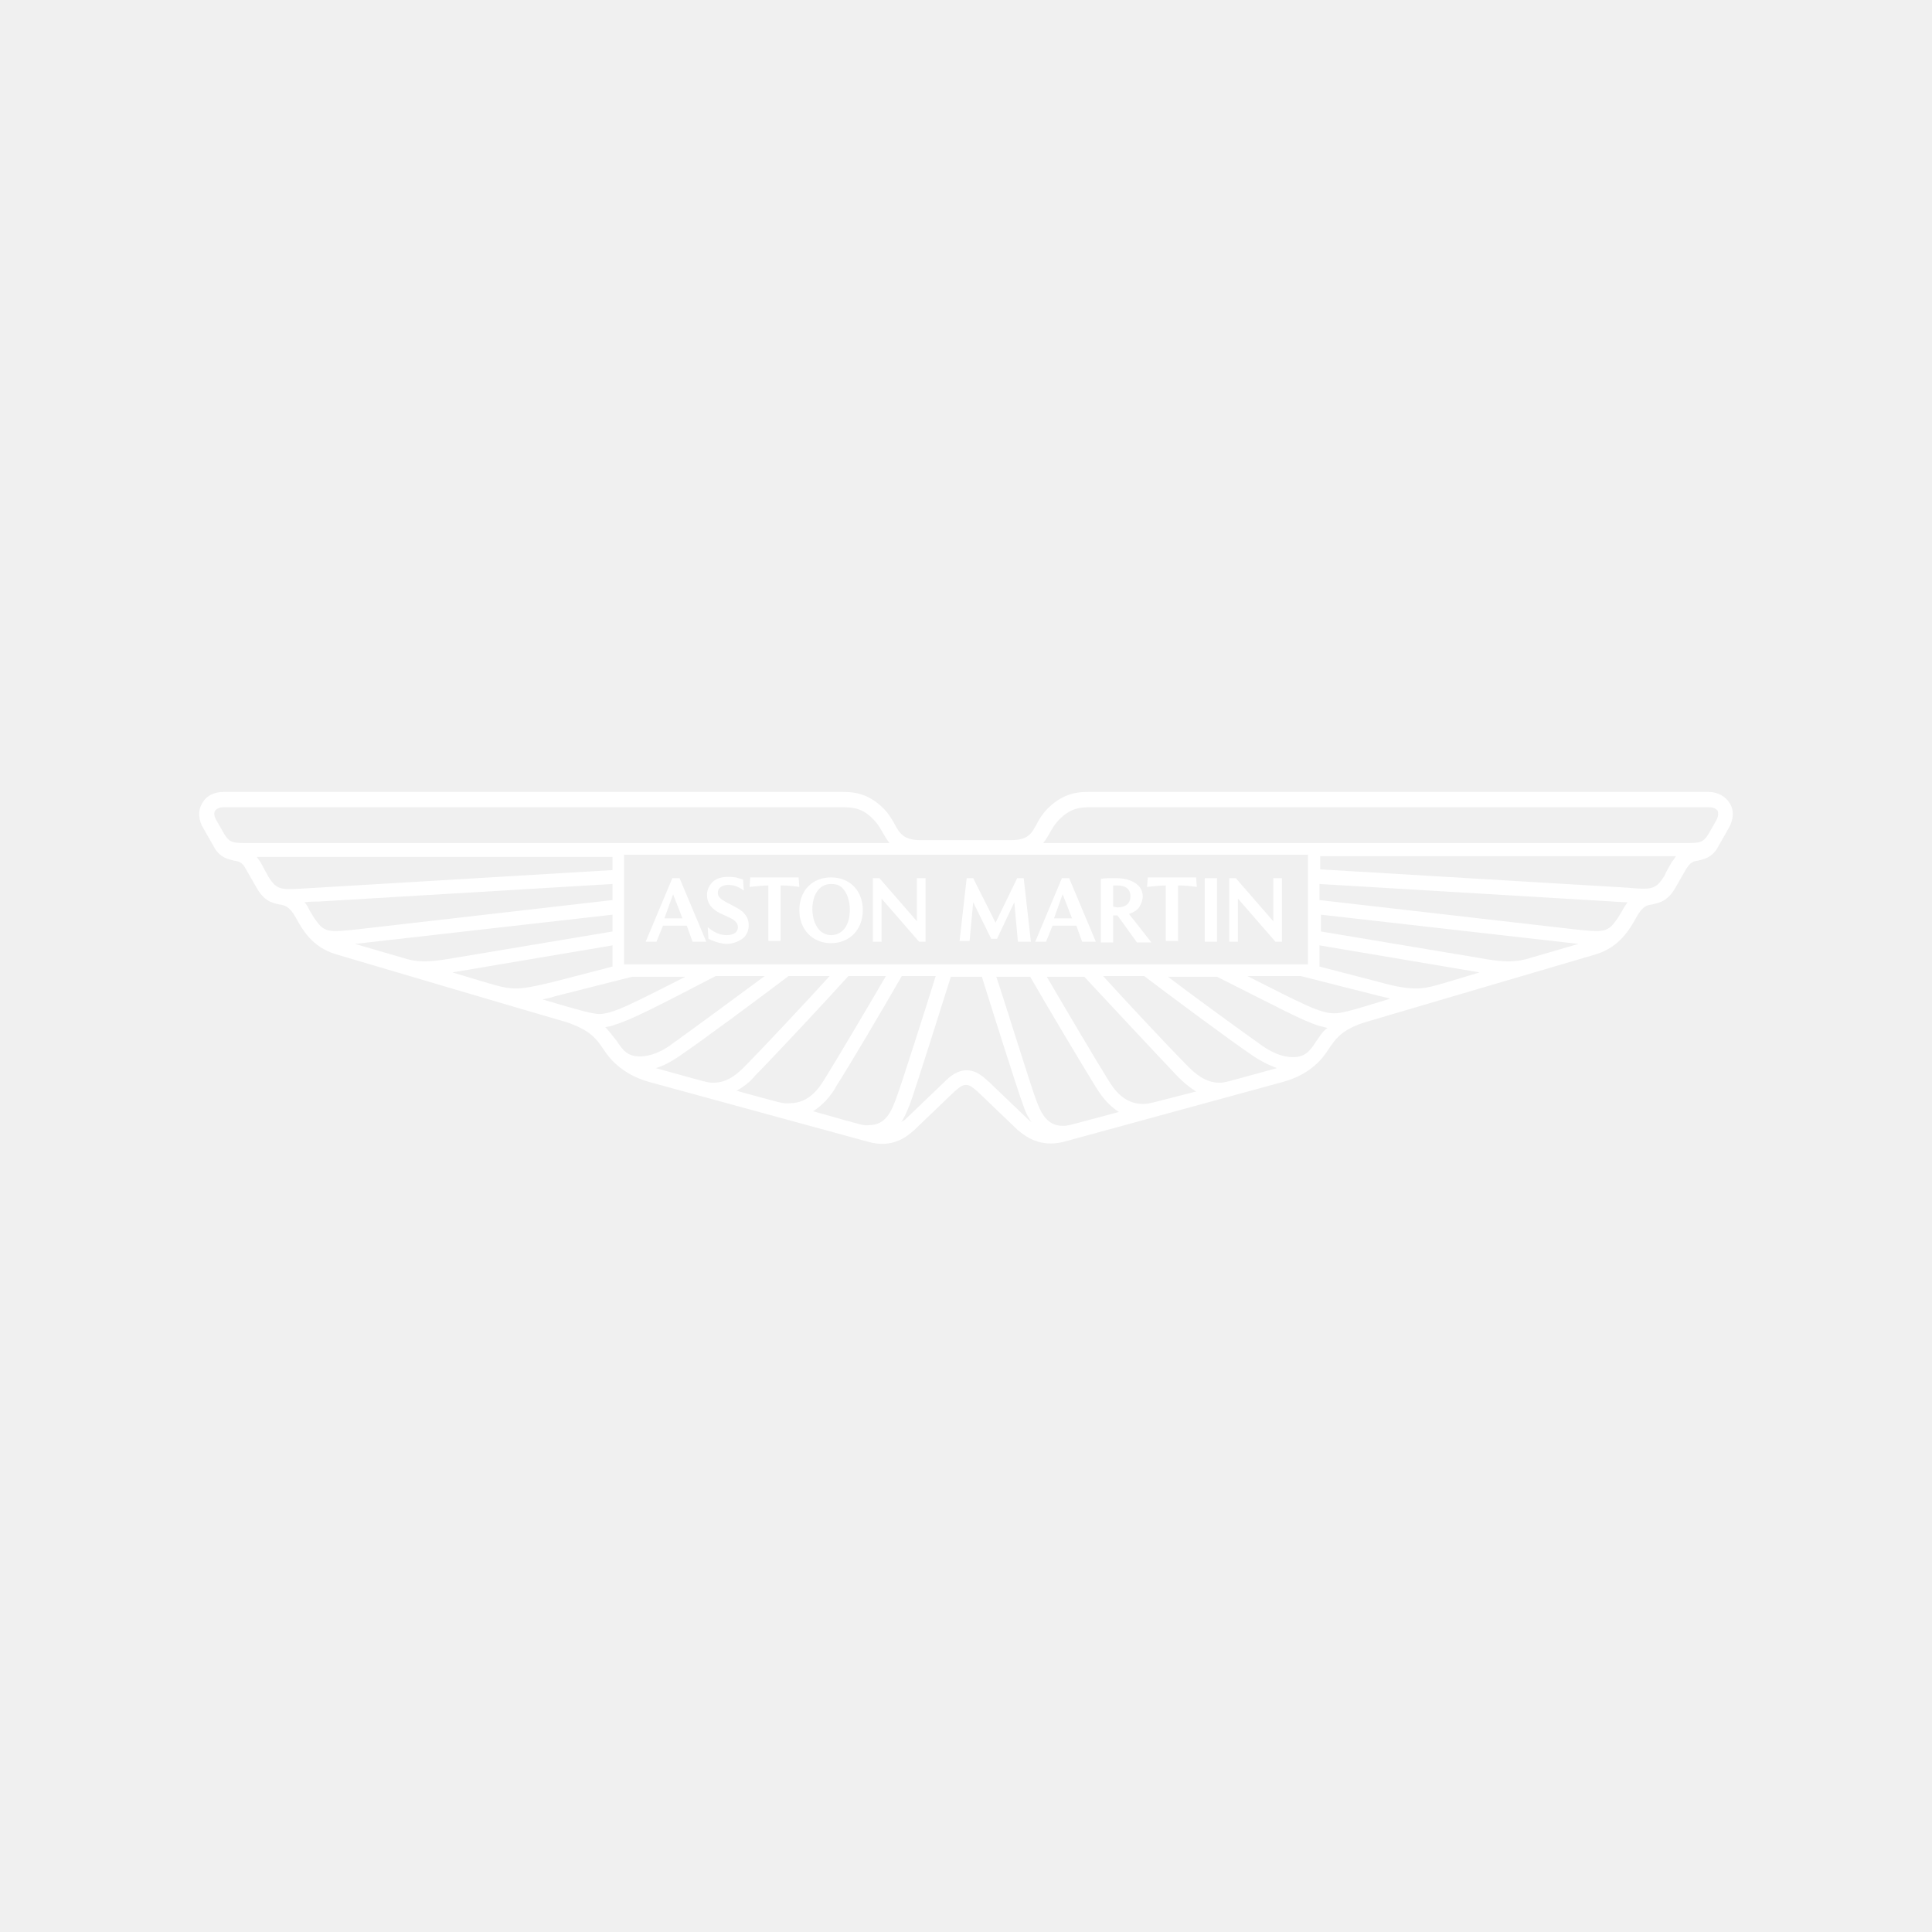
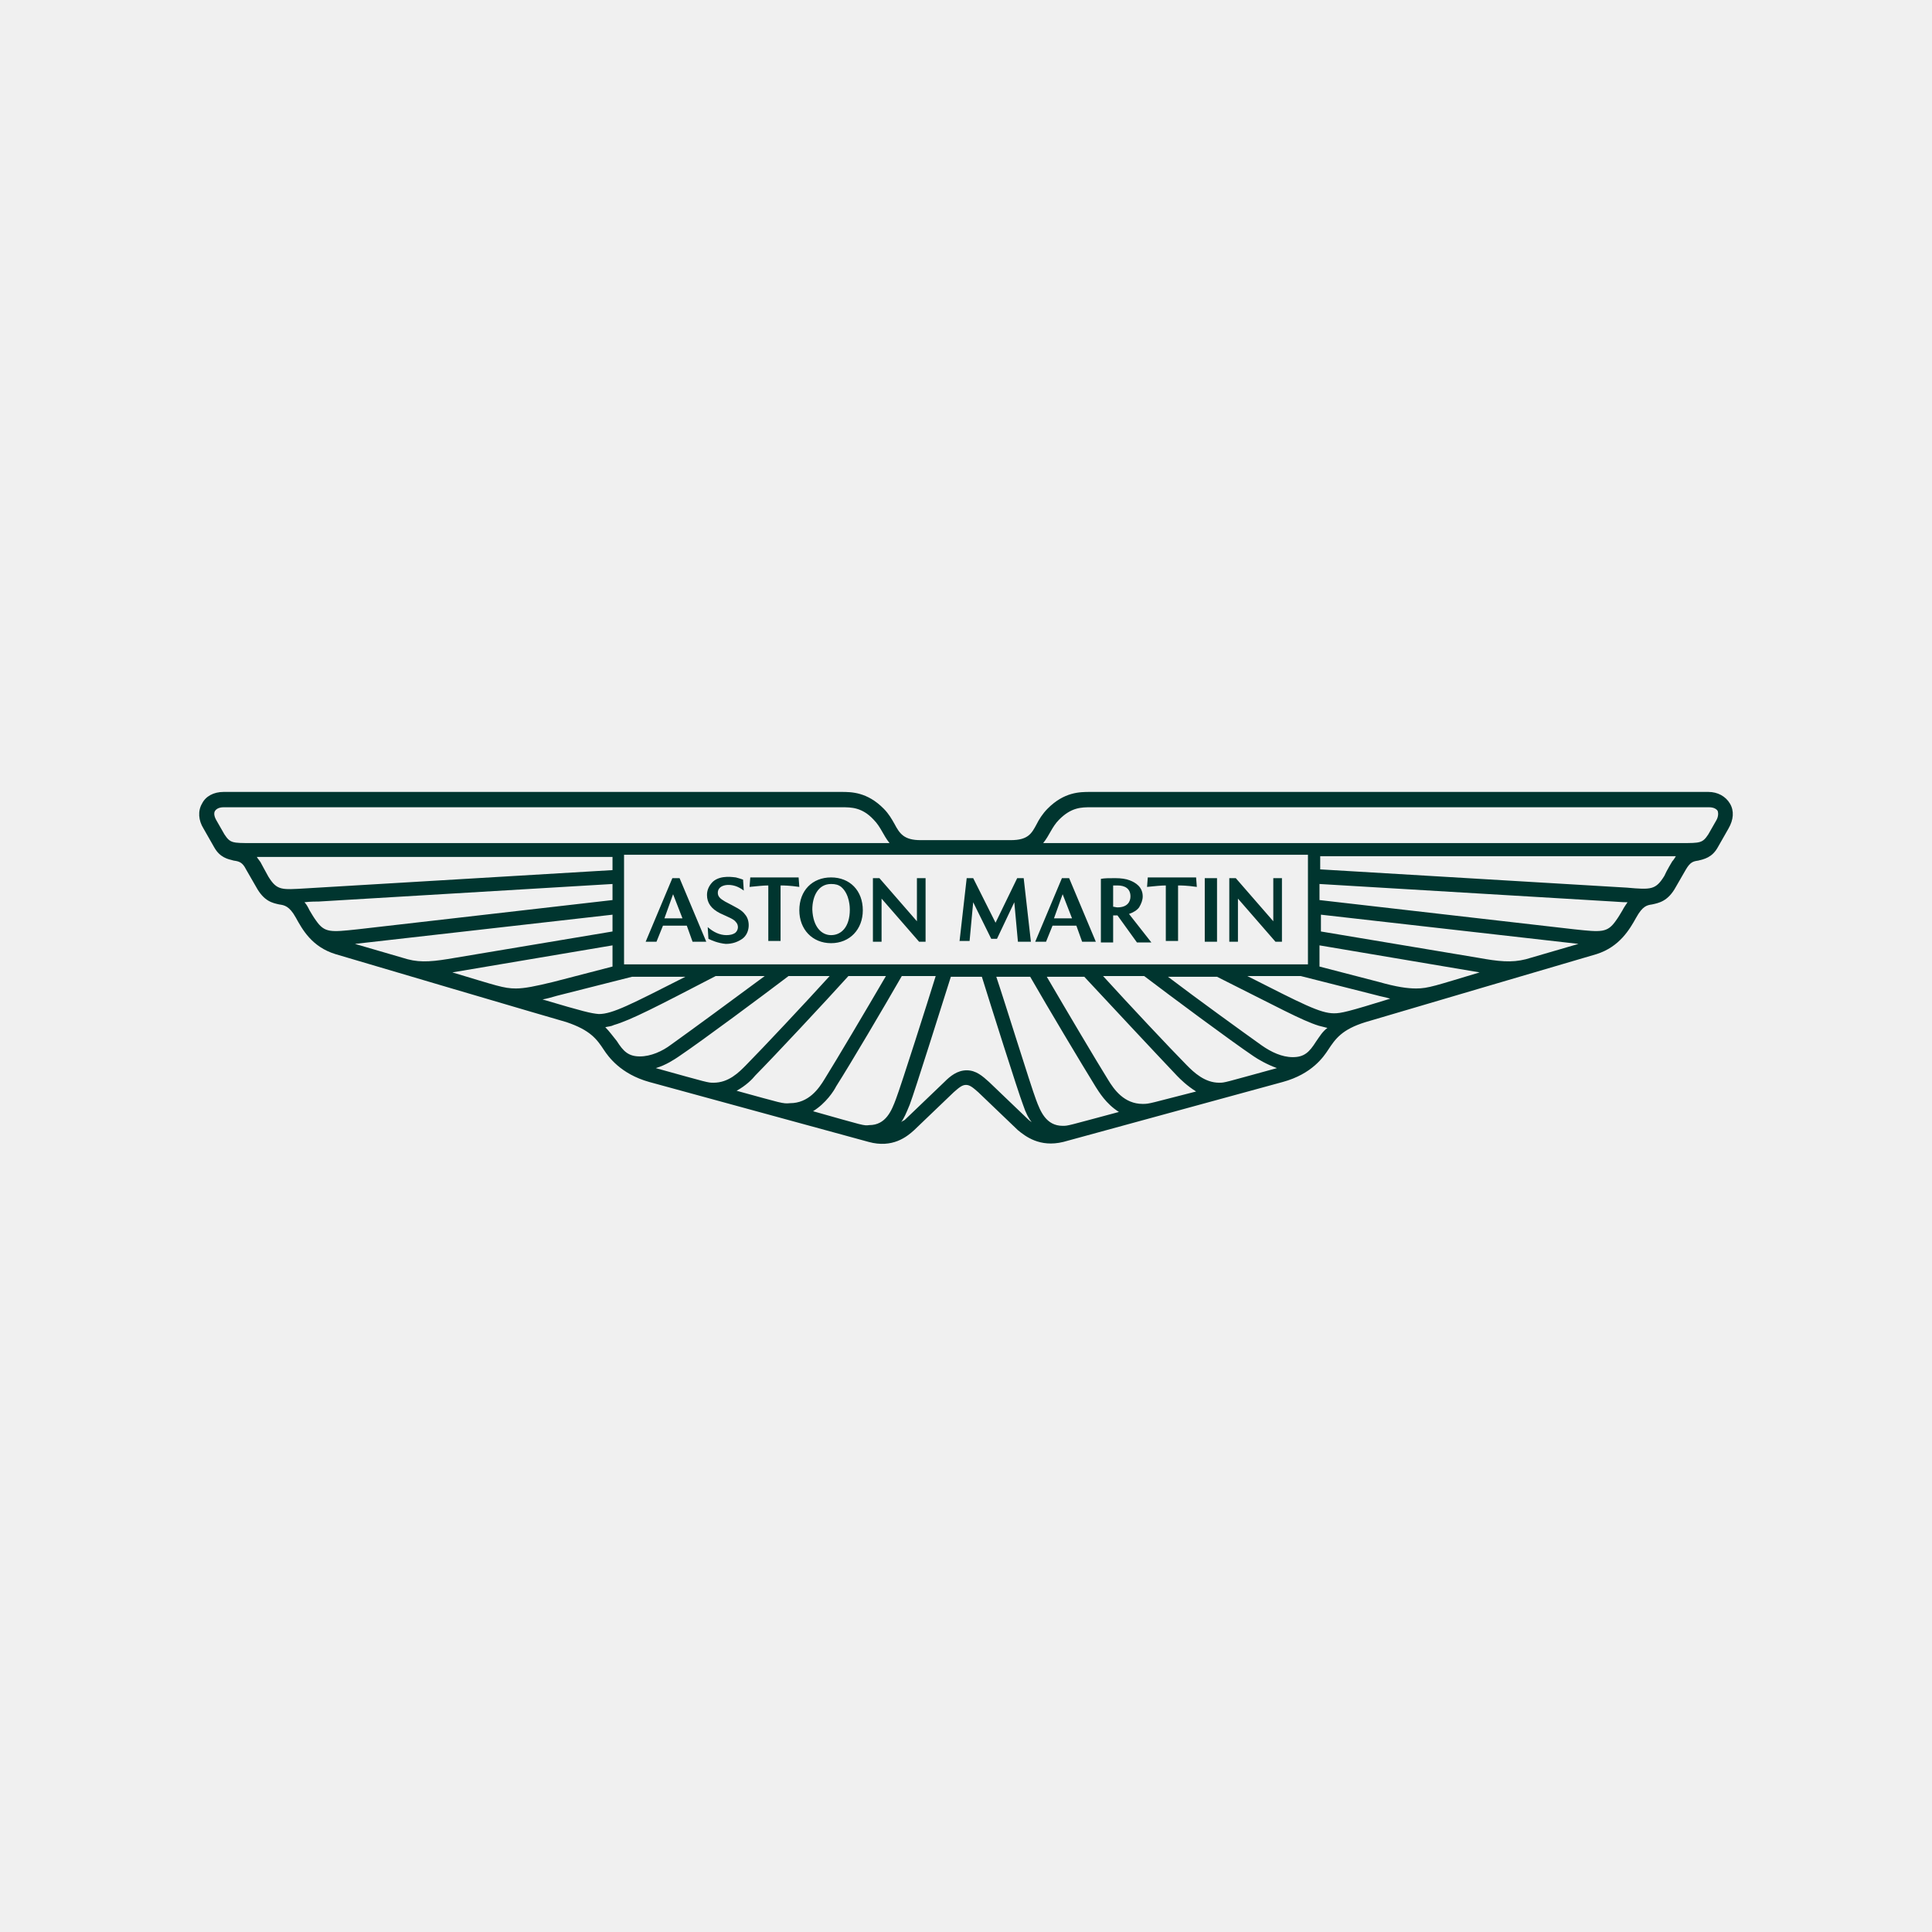
<svg xmlns="http://www.w3.org/2000/svg" width="512" height="512" viewBox="0 0 512 512" fill="none">
-   <path d="M176.079 243.367H180.859L178.374 236.978L176.079 243.367ZM171.108 249.564L178.182 232.718H180.094L187.168 249.564H183.535L182.006 245.304H175.697L173.976 249.564H171.108ZM187.741 248.789L187.55 245.691C189.08 247.047 190.8 247.821 192.521 247.821C193.477 247.821 194.241 247.627 194.815 247.24C195.771 246.466 195.771 245.11 195.006 244.336C194.432 243.561 193.286 243.174 190.8 242.012C188.506 240.85 187.359 239.301 187.359 237.171C187.359 235.816 187.932 234.654 188.888 233.686C190.992 231.75 194.624 232.524 195.006 232.524C195.771 232.718 196.344 232.911 196.918 233.105L197.109 236.009C196.344 235.429 195.58 235.041 195.006 234.848C192.712 234.073 190.227 234.654 190.227 236.59C190.227 237.558 190.8 238.139 192.139 238.914C195.006 240.463 196.536 241.044 197.491 242.399C198.83 243.948 198.83 247.24 196.727 248.789C195.58 249.564 194.241 250.144 192.33 250.144C190.227 249.951 188.506 249.176 187.741 248.789ZM203.609 249.564V234.654C202.271 234.654 200.742 234.848 198.639 235.041L198.83 232.524H211.639L211.83 235.041C209.154 234.654 207.624 234.654 206.859 234.654V249.37H203.609V249.564ZM220.242 247.821C222.919 247.821 225.213 245.691 225.213 241.044C225.213 240.656 225.213 236.978 222.919 235.041C222.154 234.46 221.389 234.267 220.242 234.267C216.801 234.267 215.271 237.558 215.271 241.044C215.463 245.691 217.757 247.821 220.242 247.821ZM220.242 249.951C215.271 249.951 211.83 246.272 211.83 241.237C211.83 236.009 215.271 232.524 220.242 232.524C225.213 232.524 228.654 236.009 228.654 241.237C228.654 246.272 225.213 249.951 220.242 249.951ZM231.331 249.564V232.718H233.051L242.993 244.142V232.718H245.287V249.564H243.566L233.625 238.139V249.564H231.331ZM254.272 249.564L256.184 232.718H257.905L263.831 244.529L269.567 232.718H271.288L273.199 249.564H269.758L268.802 239.108L264.214 248.789H262.684L257.905 239.108L256.949 249.37H254.272V249.564ZM279.317 243.367H284.097L281.611 236.978L279.317 243.367ZM274.346 249.564L281.42 232.718H283.332L290.406 249.564H286.773L285.244 245.304H278.935L277.214 249.564H274.346ZM294.803 240.269C295.185 240.269 295.759 240.463 296.141 240.463C298.817 240.463 299.582 238.914 299.582 237.558C299.582 235.429 298.053 234.654 296.141 234.654C295.759 234.654 295.376 234.654 294.994 234.654V240.269H294.803ZM291.744 249.564V232.911C292.7 232.718 293.847 232.718 295.567 232.718C297.097 232.718 298.435 232.911 299.391 233.298C300.921 233.879 302.832 235.041 302.832 237.558C302.832 238.527 302.45 239.495 301.876 240.463C301.303 241.237 300.347 241.818 299.2 242.206L305.127 249.757H301.303L296.141 242.593H294.994V249.757H291.744V249.564ZM308.95 249.564V234.654C307.612 234.654 306.083 234.848 303.98 235.041L304.171 232.524H316.98L317.171 235.041C314.494 234.654 312.965 234.654 312.2 234.654V249.37H308.95V249.564ZM319.274 232.718H322.524V249.564H319.274V232.718ZM325.774 249.564V232.718H327.495L337.436 244.142V232.718H339.73V249.564H338.01L328.068 238.139V249.564H325.774Z" fill="white" />
-   <path d="M458.46 212.966C457.315 211.03 455.21 209.868 452.726 209.868H288.883C286.206 209.868 282 209.868 277.603 214.322C276.265 215.677 275.309 217.226 274.735 218.388C273.397 220.905 272.441 222.648 267.853 222.648H243.955C239.558 222.648 238.411 220.905 237.073 218.388C236.308 217.032 235.543 215.677 234.205 214.322C229.808 209.868 225.602 209.868 222.925 209.868H59.274C56.598 209.868 54.495 211.03 53.539 212.966C52.392 214.903 52.583 217.42 53.921 219.55L56.789 224.584C58.318 227.295 60.421 227.682 61.951 228.069C63.289 228.263 64.245 228.457 65.201 230.393L67.877 235.04C69.98 238.913 72.275 239.3 73.995 239.687C75.334 239.881 76.672 240.075 78.392 243.173C80.113 246.271 82.598 250.918 88.907 252.854C89.481 253.048 149.894 270.862 150.085 270.862C156.394 272.992 158.115 275.315 160.027 278.22C161.174 279.962 164.424 284.61 172.071 286.74L230.19 302.617C236.499 304.36 240.323 301.262 242.235 299.519L252.749 289.45C254.279 288.095 255.044 287.514 256 287.514C256.956 287.514 257.72 288.095 259.25 289.45L269.765 299.519C271.677 301.068 275.5 304.166 281.809 302.617L339.928 286.74C347.767 284.61 350.826 279.962 351.972 278.22C353.886 275.315 355.606 272.798 361.913 270.862C361.913 270.862 422.327 253.048 423.093 252.854C429.209 250.918 431.886 246.271 433.607 243.173C435.327 240.075 436.475 239.881 437.814 239.687C439.534 239.3 442.018 238.913 444.12 235.04L446.798 230.393C447.946 228.457 448.709 228.263 450.048 228.069C451.578 227.682 453.68 227.295 455.21 224.584L458.078 219.55C459.417 217.226 459.608 214.903 458.46 212.966ZM346.619 226.52V255.565H165.38V226.52H346.619ZM281.618 298.357C277.221 298.357 275.691 294.485 274.544 291.387C273.206 287.901 266.132 265.053 264.029 258.857H273.015C277.794 267.183 286.589 281.899 290.412 288.095C291.177 289.257 293.089 292.549 296.53 294.678C282.765 298.357 283.147 298.357 281.618 298.357ZM302.839 292.549C297.868 292.549 295.192 288.676 293.662 286.159C290.412 280.931 282.956 268.345 277.412 258.857H287.353C293.662 265.634 306.854 279.769 312.016 285.19C312.78 285.965 314.501 287.708 316.987 289.257C304.751 292.355 304.751 292.549 302.839 292.549ZM323.104 286.933C319.281 286.933 316.413 284.222 314.501 282.286C309.913 277.639 299.015 266.021 292.324 258.663H303.221C310.104 263.891 325.972 275.703 332.281 279.962C333.428 280.737 335.722 282.093 338.399 283.061C324.251 286.933 324.634 286.933 323.104 286.933ZM348.721 276.09C347.001 278.801 345.664 280.156 342.605 280.156C339.737 280.156 336.869 278.801 334.384 277.058C329.222 273.379 317.178 264.666 309.53 258.857H322.531C338.399 266.796 345.09 270.475 349.488 271.83C350.251 272.024 351.017 272.217 351.781 272.411C350.442 273.379 349.679 274.734 348.721 276.09ZM353.501 268.538C349.869 268.538 345.09 266.021 330.56 258.663H344.708L364.59 263.698C365.929 264.085 367.268 264.279 368.413 264.666C357.136 268.151 355.413 268.538 353.501 268.538ZM392.121 257.695C380.459 261.18 378.548 261.955 375.298 261.955C373.002 261.955 370.134 261.568 365.357 260.212L349.679 256.146V250.531L392.121 257.695ZM404.355 254.21C400.533 255.178 397.092 254.791 391.739 253.823L350.06 246.852V242.398L418.313 250.143L404.355 254.21ZM429.975 241.236C429.402 242.204 428.827 243.173 428.254 243.947C425.958 247.239 424.432 247.045 417.165 246.271L349.679 238.526V234.266L427.488 238.913C428.064 238.913 429.593 239.107 431.314 239.107C430.929 239.687 430.357 240.462 429.975 241.236ZM443.166 228.263C443.166 228.263 441.637 230.78 441.064 232.136C438.768 235.815 437.623 235.815 431.123 235.234L349.869 230.393V226.908H444.12C443.739 227.489 443.548 227.876 443.166 228.263ZM454.828 217.42L452.726 221.099C451.196 223.422 450.621 223.422 445.65 223.422H276.456C278.177 221.292 278.75 219.162 280.662 217.226C283.912 213.934 286.589 213.934 289.074 213.934H452.917C454.065 213.934 454.828 214.322 455.21 214.903C455.401 215.483 455.401 216.452 454.828 217.42ZM238.793 297.389C239.558 296.421 240.131 295.066 241.087 292.742C242.426 289.257 249.882 265.44 251.985 258.857H260.206C262.309 265.634 269.765 289.257 271.103 292.742C271.868 295.066 272.633 296.421 273.397 297.389C273.206 297.196 272.824 297.002 272.632 296.809L262.117 286.74C260.397 285.19 258.676 283.642 256.191 283.642C253.705 283.642 251.794 285.19 250.264 286.74L239.749 296.809C239.367 297.002 238.985 297.196 238.793 297.389ZM215.469 294.485C218.91 292.355 221.014 289.063 221.587 287.901C225.411 281.899 234.205 266.989 238.985 258.663H247.97C246.058 264.859 238.793 287.708 237.455 291.193C236.308 294.291 234.779 298.164 230.381 298.164C228.852 298.357 229.234 298.357 215.469 294.485ZM195.204 289.063C197.689 287.708 199.41 285.965 200.175 284.997C205.337 279.769 218.719 265.44 224.837 258.663H234.779C229.234 268.151 221.778 280.737 218.528 285.965C216.999 288.482 214.322 292.355 209.351 292.355C207.44 292.549 207.248 292.355 195.204 289.063ZM173.792 283.061C176.468 282.286 178.763 280.737 179.91 279.962C186.219 275.703 202.087 263.891 208.969 258.663H219.866C213.175 266.021 202.278 277.639 197.689 282.286C195.778 284.222 193.101 286.933 189.086 286.933C187.557 286.933 187.748 286.933 173.792 283.061ZM160.409 272.217C161.174 272.024 161.938 272.024 162.703 271.636C167.292 270.281 173.983 266.796 189.66 258.663H202.66C194.822 264.472 182.968 273.186 177.807 276.864C175.512 278.607 172.453 279.962 169.586 279.962C166.527 279.962 165.189 278.607 163.468 275.896C162.512 274.734 161.556 273.379 160.409 272.217ZM143.776 264.859C144.924 264.666 146.262 264.279 147.6 263.891L167.483 258.857H181.63C167.101 266.215 162.321 268.732 158.688 268.732C156.586 268.538 154.865 268.151 143.776 264.859ZM162.321 250.531V256.146L146.644 260.212C141.865 261.374 138.997 261.955 136.703 261.955C133.453 261.955 131.541 261.18 119.879 257.695L162.321 250.531ZM94.069 250.143L162.321 242.398V246.852L120.644 253.823C115.099 254.791 111.658 255.178 108.026 254.21L94.069 250.143ZM80.687 239.106C82.216 238.913 83.937 238.913 84.51 238.913L162.321 234.266V238.525L94.834 246.271C87.569 247.045 86.04 247.239 83.746 243.947C83.172 243.173 82.598 242.204 82.025 241.236C81.642 240.462 81.26 239.687 80.687 239.106ZM68.069 227.101H162.321V230.587L81.069 235.427C74.569 235.815 73.422 236.008 71.127 232.329C70.363 230.974 69.025 228.457 69.025 228.457C68.642 227.876 68.26 227.489 68.069 227.101ZM56.98 214.903C57.362 214.322 58.127 213.934 59.274 213.934H223.117C225.602 213.934 228.469 213.934 231.528 217.226C233.44 219.162 234.014 221.292 235.735 223.422H66.539C61.568 223.422 60.995 223.422 59.465 221.099L57.362 217.42C56.789 216.452 56.598 215.483 56.98 214.903Z" fill="white" />
+   <path d="M176.079 243.367H180.859L178.374 236.978L176.079 243.367ZM171.108 249.564L178.182 232.718H180.094L187.168 249.564H183.535L182.006 245.304H175.697L173.976 249.564H171.108ZM187.741 248.789L187.55 245.691C189.08 247.047 190.8 247.821 192.521 247.821C193.477 247.821 194.241 247.627 194.815 247.24C195.771 246.466 195.771 245.11 195.006 244.336C194.432 243.561 193.286 243.174 190.8 242.012C188.506 240.85 187.359 239.301 187.359 237.171C187.359 235.816 187.932 234.654 188.888 233.686C190.992 231.75 194.624 232.524 195.006 232.524C195.771 232.718 196.344 232.911 196.918 233.105L197.109 236.009C196.344 235.429 195.58 235.041 195.006 234.848C192.712 234.073 190.227 234.654 190.227 236.59C190.227 237.558 190.8 238.139 192.139 238.914C195.006 240.463 196.536 241.044 197.491 242.399C198.83 243.948 198.83 247.24 196.727 248.789C195.58 249.564 194.241 250.144 192.33 250.144C190.227 249.951 188.506 249.176 187.741 248.789ZM203.609 249.564V234.654C202.271 234.654 200.742 234.848 198.639 235.041L198.83 232.524H211.639L211.83 235.041C209.154 234.654 207.624 234.654 206.859 234.654V249.37H203.609V249.564ZM220.242 247.821C222.919 247.821 225.213 245.691 225.213 241.044C225.213 240.656 225.213 236.978 222.919 235.041C222.154 234.46 221.389 234.267 220.242 234.267C216.801 234.267 215.271 237.558 215.271 241.044C215.463 245.691 217.757 247.821 220.242 247.821ZM220.242 249.951C215.271 249.951 211.83 246.272 211.83 241.237C211.83 236.009 215.271 232.524 220.242 232.524C225.213 232.524 228.654 236.009 228.654 241.237C228.654 246.272 225.213 249.951 220.242 249.951ZM231.331 249.564V232.718H233.051L242.993 244.142V232.718H245.287V249.564H243.566L233.625 238.139V249.564H231.331ZM254.272 249.564L256.184 232.718H257.905L263.831 244.529L269.567 232.718H271.288L273.199 249.564H269.758L268.802 239.108L264.214 248.789H262.684L257.905 239.108L256.949 249.37H254.272V249.564ZM279.317 243.367H284.097L281.611 236.978L279.317 243.367ZM274.346 249.564L281.42 232.718H283.332L290.406 249.564H286.773L285.244 245.304H278.935L277.214 249.564H274.346ZM294.803 240.269C295.185 240.269 295.759 240.463 296.141 240.463C298.817 240.463 299.582 238.914 299.582 237.558C299.582 235.429 298.053 234.654 296.141 234.654C295.759 234.654 295.376 234.654 294.994 234.654V240.269H294.803ZM291.744 249.564V232.911C292.7 232.718 293.847 232.718 295.567 232.718C297.097 232.718 298.435 232.911 299.391 233.298C300.921 233.879 302.832 235.041 302.832 237.558C302.832 238.527 302.45 239.495 301.876 240.463C301.303 241.237 300.347 241.818 299.2 242.206L305.127 249.757H301.303L296.141 242.593H294.994V249.757H291.744V249.564ZM308.95 249.564V234.654C307.612 234.654 306.083 234.848 303.98 235.041L304.171 232.524H316.98L317.171 235.041C314.494 234.654 312.965 234.654 312.2 234.654V249.37H308.95V249.564ZM319.274 232.718H322.524V249.564H319.274V232.718ZM325.774 249.564V232.718H327.495L337.436 244.142V232.718H339.73V249.564H338.01L328.068 238.139V249.564H325.774Z" fill="#00352F" />
+   <path d="M458.46 212.966C457.315 211.03 455.21 209.868 452.726 209.868H288.883C286.206 209.868 282 209.868 277.603 214.322C276.265 215.677 275.309 217.226 274.735 218.388C273.397 220.905 272.441 222.648 267.853 222.648H243.955C239.558 222.648 238.411 220.905 237.073 218.388C236.308 217.032 235.543 215.677 234.205 214.322C229.808 209.868 225.602 209.868 222.925 209.868H59.274C56.598 209.868 54.495 211.03 53.539 212.966C52.392 214.903 52.583 217.42 53.921 219.55L56.789 224.584C58.318 227.295 60.421 227.682 61.951 228.069C63.289 228.263 64.245 228.457 65.201 230.393L67.877 235.04C69.98 238.913 72.275 239.3 73.995 239.687C75.334 239.881 76.672 240.075 78.392 243.173C80.113 246.271 82.598 250.918 88.907 252.854C89.481 253.048 149.894 270.862 150.085 270.862C156.394 272.992 158.115 275.315 160.027 278.22C161.174 279.962 164.424 284.61 172.071 286.74L230.19 302.617C236.499 304.36 240.323 301.262 242.235 299.519L252.749 289.45C254.279 288.095 255.044 287.514 256 287.514C256.956 287.514 257.72 288.095 259.25 289.45L269.765 299.519C271.677 301.068 275.5 304.166 281.809 302.617L339.928 286.74C347.767 284.61 350.826 279.962 351.972 278.22C353.886 275.315 355.606 272.798 361.913 270.862C361.913 270.862 422.327 253.048 423.093 252.854C429.209 250.918 431.886 246.271 433.607 243.173C435.327 240.075 436.475 239.881 437.814 239.687C439.534 239.3 442.018 238.913 444.12 235.04L446.798 230.393C447.946 228.457 448.709 228.263 450.048 228.069C451.578 227.682 453.68 227.295 455.21 224.584L458.078 219.55C459.417 217.226 459.608 214.903 458.46 212.966ZM346.619 226.52V255.565H165.38V226.52H346.619ZM281.618 298.357C277.221 298.357 275.691 294.485 274.544 291.387C273.206 287.901 266.132 265.053 264.029 258.857H273.015C277.794 267.183 286.589 281.899 290.412 288.095C291.177 289.257 293.089 292.549 296.53 294.678C282.765 298.357 283.147 298.357 281.618 298.357ZM302.839 292.549C297.868 292.549 295.192 288.676 293.662 286.159C290.412 280.931 282.956 268.345 277.412 258.857H287.353C293.662 265.634 306.854 279.769 312.016 285.19C312.78 285.965 314.501 287.708 316.987 289.257C304.751 292.355 304.751 292.549 302.839 292.549ZM323.104 286.933C319.281 286.933 316.413 284.222 314.501 282.286C309.913 277.639 299.015 266.021 292.324 258.663H303.221C310.104 263.891 325.972 275.703 332.281 279.962C333.428 280.737 335.722 282.093 338.399 283.061C324.251 286.933 324.634 286.933 323.104 286.933ZM348.721 276.09C347.001 278.801 345.664 280.156 342.605 280.156C339.737 280.156 336.869 278.801 334.384 277.058C329.222 273.379 317.178 264.666 309.53 258.857H322.531C338.399 266.796 345.09 270.475 349.488 271.83C350.251 272.024 351.017 272.217 351.781 272.411C350.442 273.379 349.679 274.734 348.721 276.09ZM353.501 268.538C349.869 268.538 345.09 266.021 330.56 258.663H344.708L364.59 263.698C365.929 264.085 367.268 264.279 368.413 264.666C357.136 268.151 355.413 268.538 353.501 268.538ZM392.121 257.695C380.459 261.18 378.548 261.955 375.298 261.955C373.002 261.955 370.134 261.568 365.357 260.212L349.679 256.146V250.531L392.121 257.695ZM404.355 254.21C400.533 255.178 397.092 254.791 391.739 253.823L350.06 246.852V242.398L418.313 250.143L404.355 254.21ZM429.975 241.236C429.402 242.204 428.827 243.173 428.254 243.947C425.958 247.239 424.432 247.045 417.165 246.271L349.679 238.526V234.266L427.488 238.913C428.064 238.913 429.593 239.107 431.314 239.107C430.929 239.687 430.357 240.462 429.975 241.236ZM443.166 228.263C443.166 228.263 441.637 230.78 441.064 232.136C438.768 235.815 437.623 235.815 431.123 235.234L349.869 230.393V226.908H444.12C443.739 227.489 443.548 227.876 443.166 228.263ZM454.828 217.42L452.726 221.099C451.196 223.422 450.621 223.422 445.65 223.422H276.456C278.177 221.292 278.75 219.162 280.662 217.226C283.912 213.934 286.589 213.934 289.074 213.934H452.917C454.065 213.934 454.828 214.322 455.21 214.903C455.401 215.483 455.401 216.452 454.828 217.42ZM238.793 297.389C239.558 296.421 240.131 295.066 241.087 292.742C242.426 289.257 249.882 265.44 251.985 258.857H260.206C262.309 265.634 269.765 289.257 271.103 292.742C271.868 295.066 272.633 296.421 273.397 297.389C273.206 297.196 272.824 297.002 272.632 296.809L262.117 286.74C260.397 285.19 258.676 283.642 256.191 283.642C253.705 283.642 251.794 285.19 250.264 286.74L239.749 296.809C239.367 297.002 238.985 297.196 238.793 297.389ZM215.469 294.485C218.91 292.355 221.014 289.063 221.587 287.901C225.411 281.899 234.205 266.989 238.985 258.663H247.97C246.058 264.859 238.793 287.708 237.455 291.193C236.308 294.291 234.779 298.164 230.381 298.164C228.852 298.357 229.234 298.357 215.469 294.485ZM195.204 289.063C197.689 287.708 199.41 285.965 200.175 284.997C205.337 279.769 218.719 265.44 224.837 258.663H234.779C229.234 268.151 221.778 280.737 218.528 285.965C216.999 288.482 214.322 292.355 209.351 292.355C207.44 292.549 207.248 292.355 195.204 289.063ZM173.792 283.061C176.468 282.286 178.763 280.737 179.91 279.962C186.219 275.703 202.087 263.891 208.969 258.663H219.866C213.175 266.021 202.278 277.639 197.689 282.286C195.778 284.222 193.101 286.933 189.086 286.933C187.557 286.933 187.748 286.933 173.792 283.061ZM160.409 272.217C161.174 272.024 161.938 272.024 162.703 271.636C167.292 270.281 173.983 266.796 189.66 258.663H202.66C194.822 264.472 182.968 273.186 177.807 276.864C175.512 278.607 172.453 279.962 169.586 279.962C166.527 279.962 165.189 278.607 163.468 275.896C162.512 274.734 161.556 273.379 160.409 272.217ZM143.776 264.859C144.924 264.666 146.262 264.279 147.6 263.891L167.483 258.857H181.63C167.101 266.215 162.321 268.732 158.688 268.732C156.586 268.538 154.865 268.151 143.776 264.859ZM162.321 250.531V256.146L146.644 260.212C141.865 261.374 138.997 261.955 136.703 261.955C133.453 261.955 131.541 261.18 119.879 257.695L162.321 250.531ZM94.069 250.143L162.321 242.398V246.852L120.644 253.823C115.099 254.791 111.658 255.178 108.026 254.21L94.069 250.143ZM80.687 239.106C82.216 238.913 83.937 238.913 84.51 238.913L162.321 234.266V238.525L94.834 246.271C87.569 247.045 86.04 247.239 83.746 243.947C83.172 243.173 82.598 242.204 82.025 241.236C81.642 240.462 81.26 239.687 80.687 239.106ZM68.069 227.101H162.321V230.587L81.069 235.427C74.569 235.815 73.422 236.008 71.127 232.329C70.363 230.974 69.025 228.457 69.025 228.457C68.642 227.876 68.26 227.489 68.069 227.101ZM56.98 214.903C57.362 214.322 58.127 213.934 59.274 213.934H223.117C225.602 213.934 228.469 213.934 231.528 217.226C233.44 219.162 234.014 221.292 235.735 223.422H66.539C61.568 223.422 60.995 223.422 59.465 221.099L57.362 217.42C56.789 216.452 56.598 215.483 56.98 214.903Z" fill="#00352F" />
</svg>
